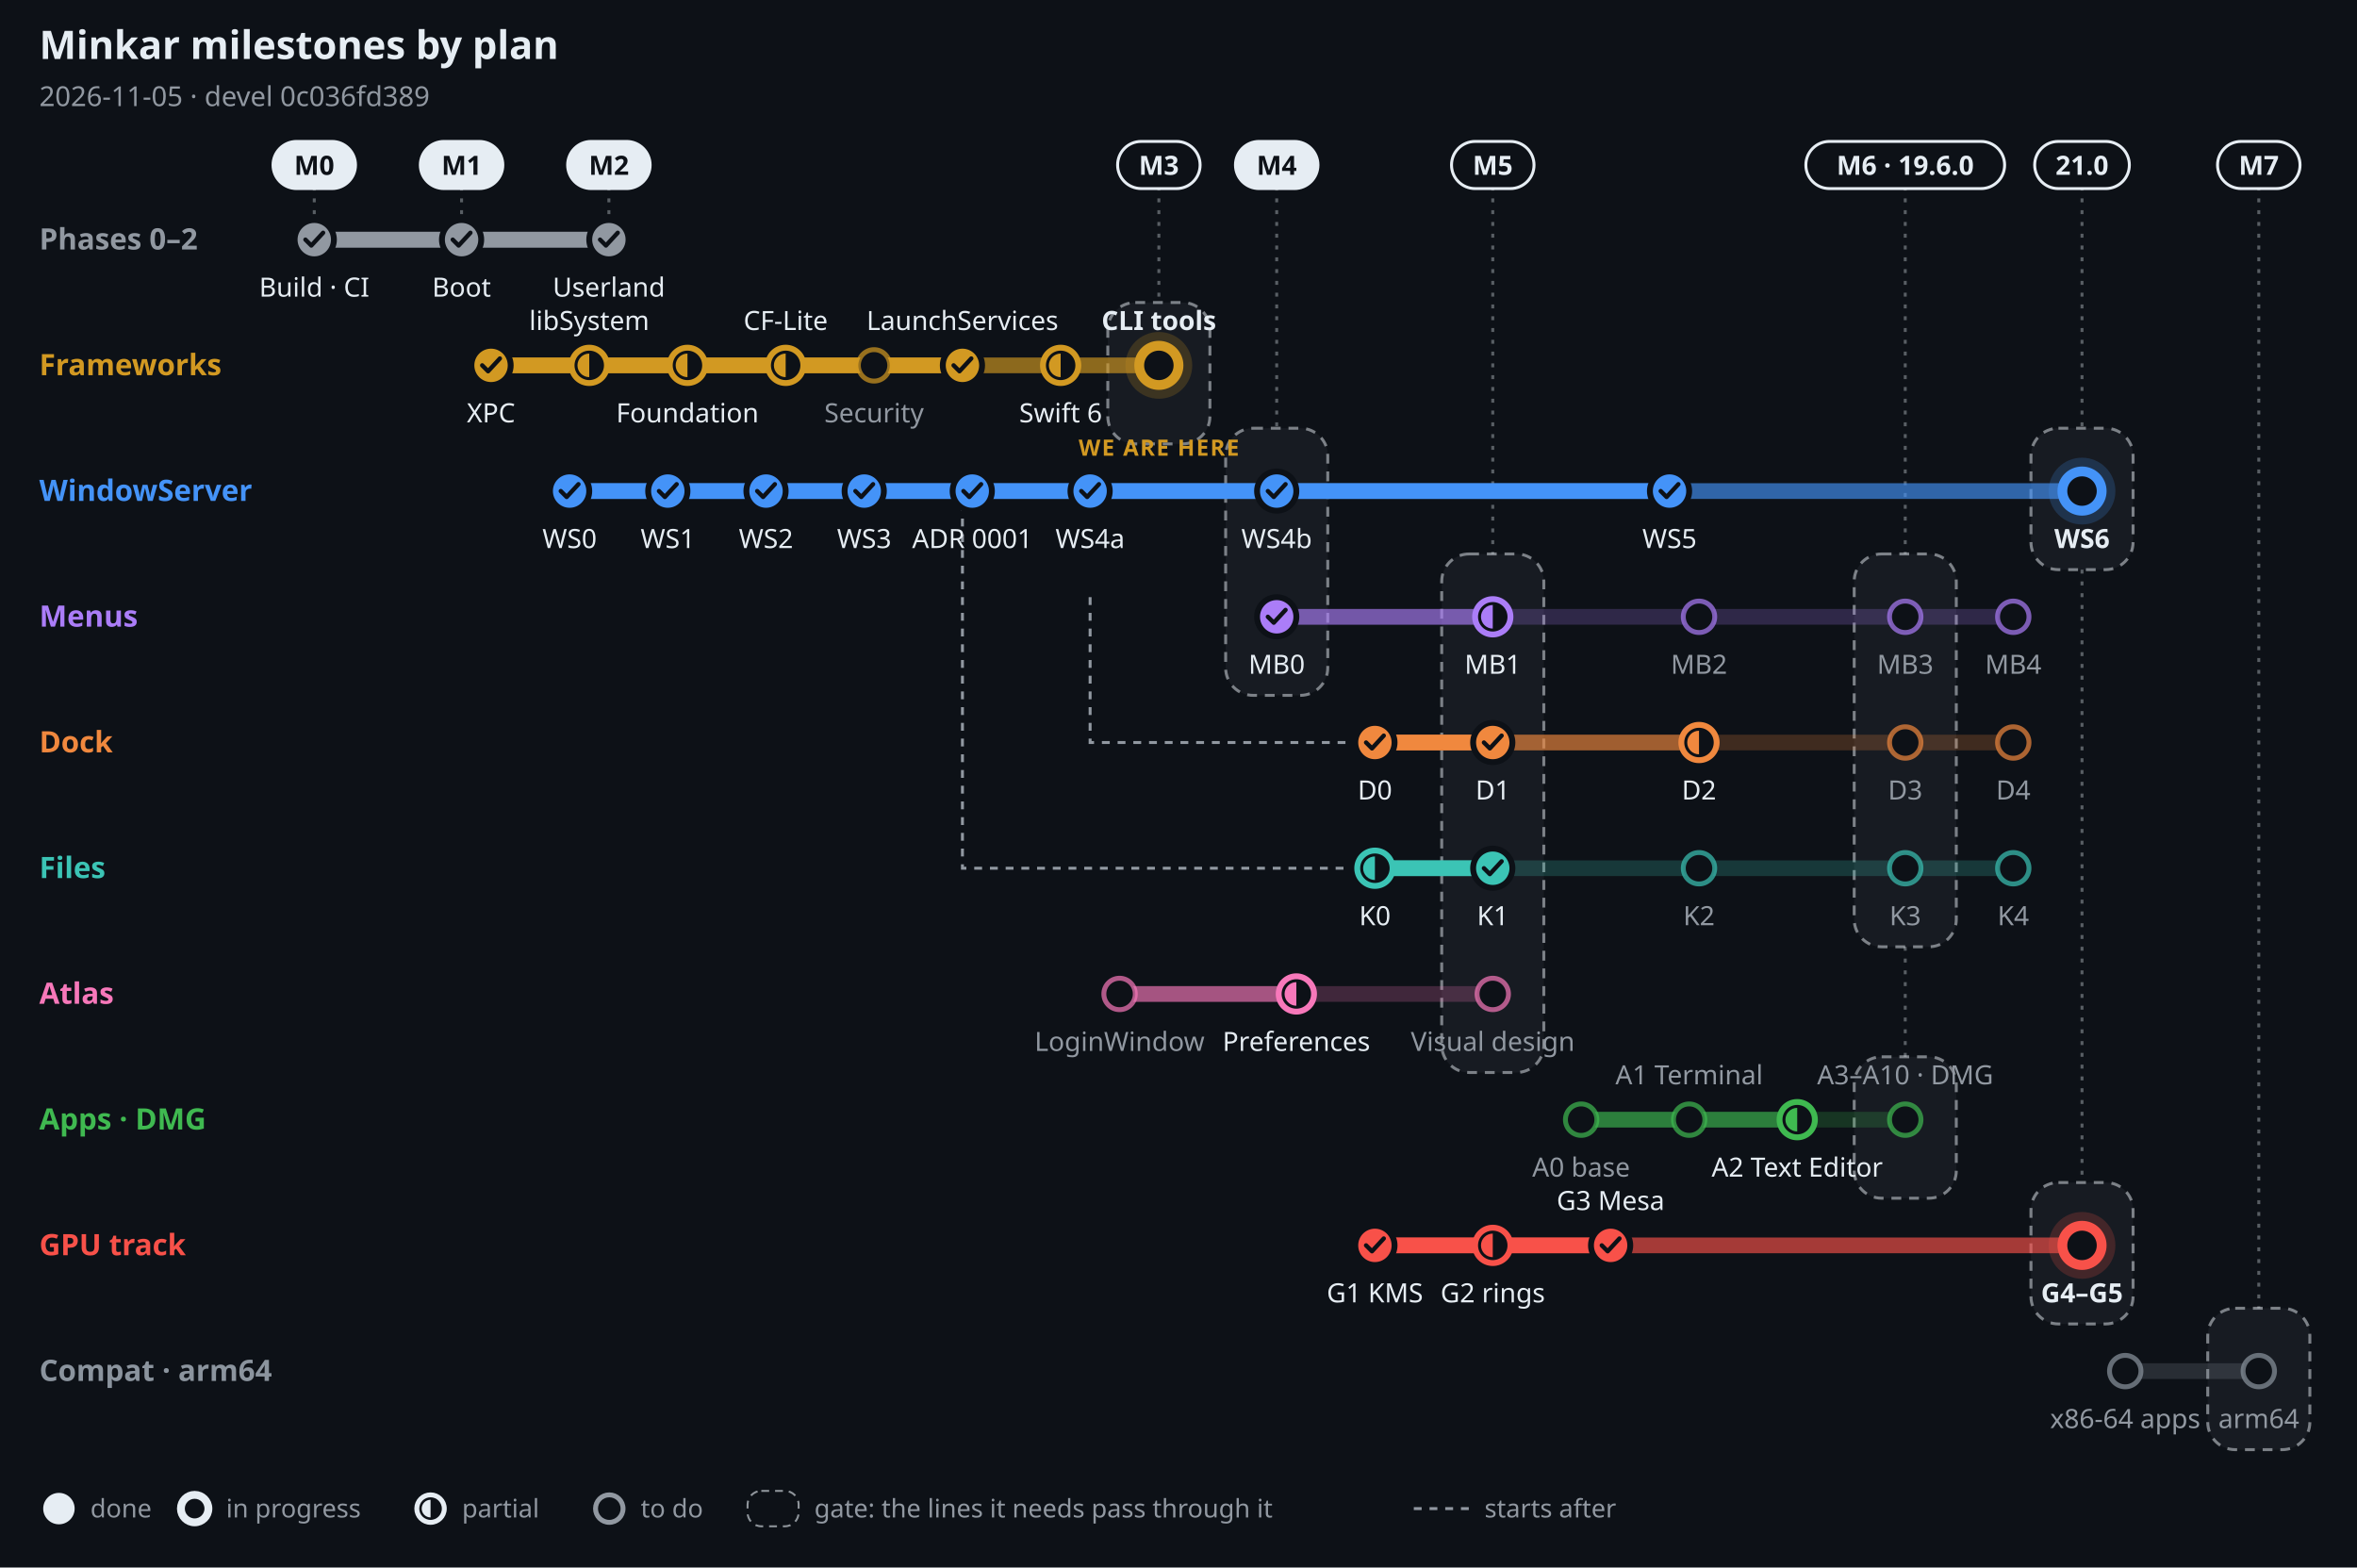
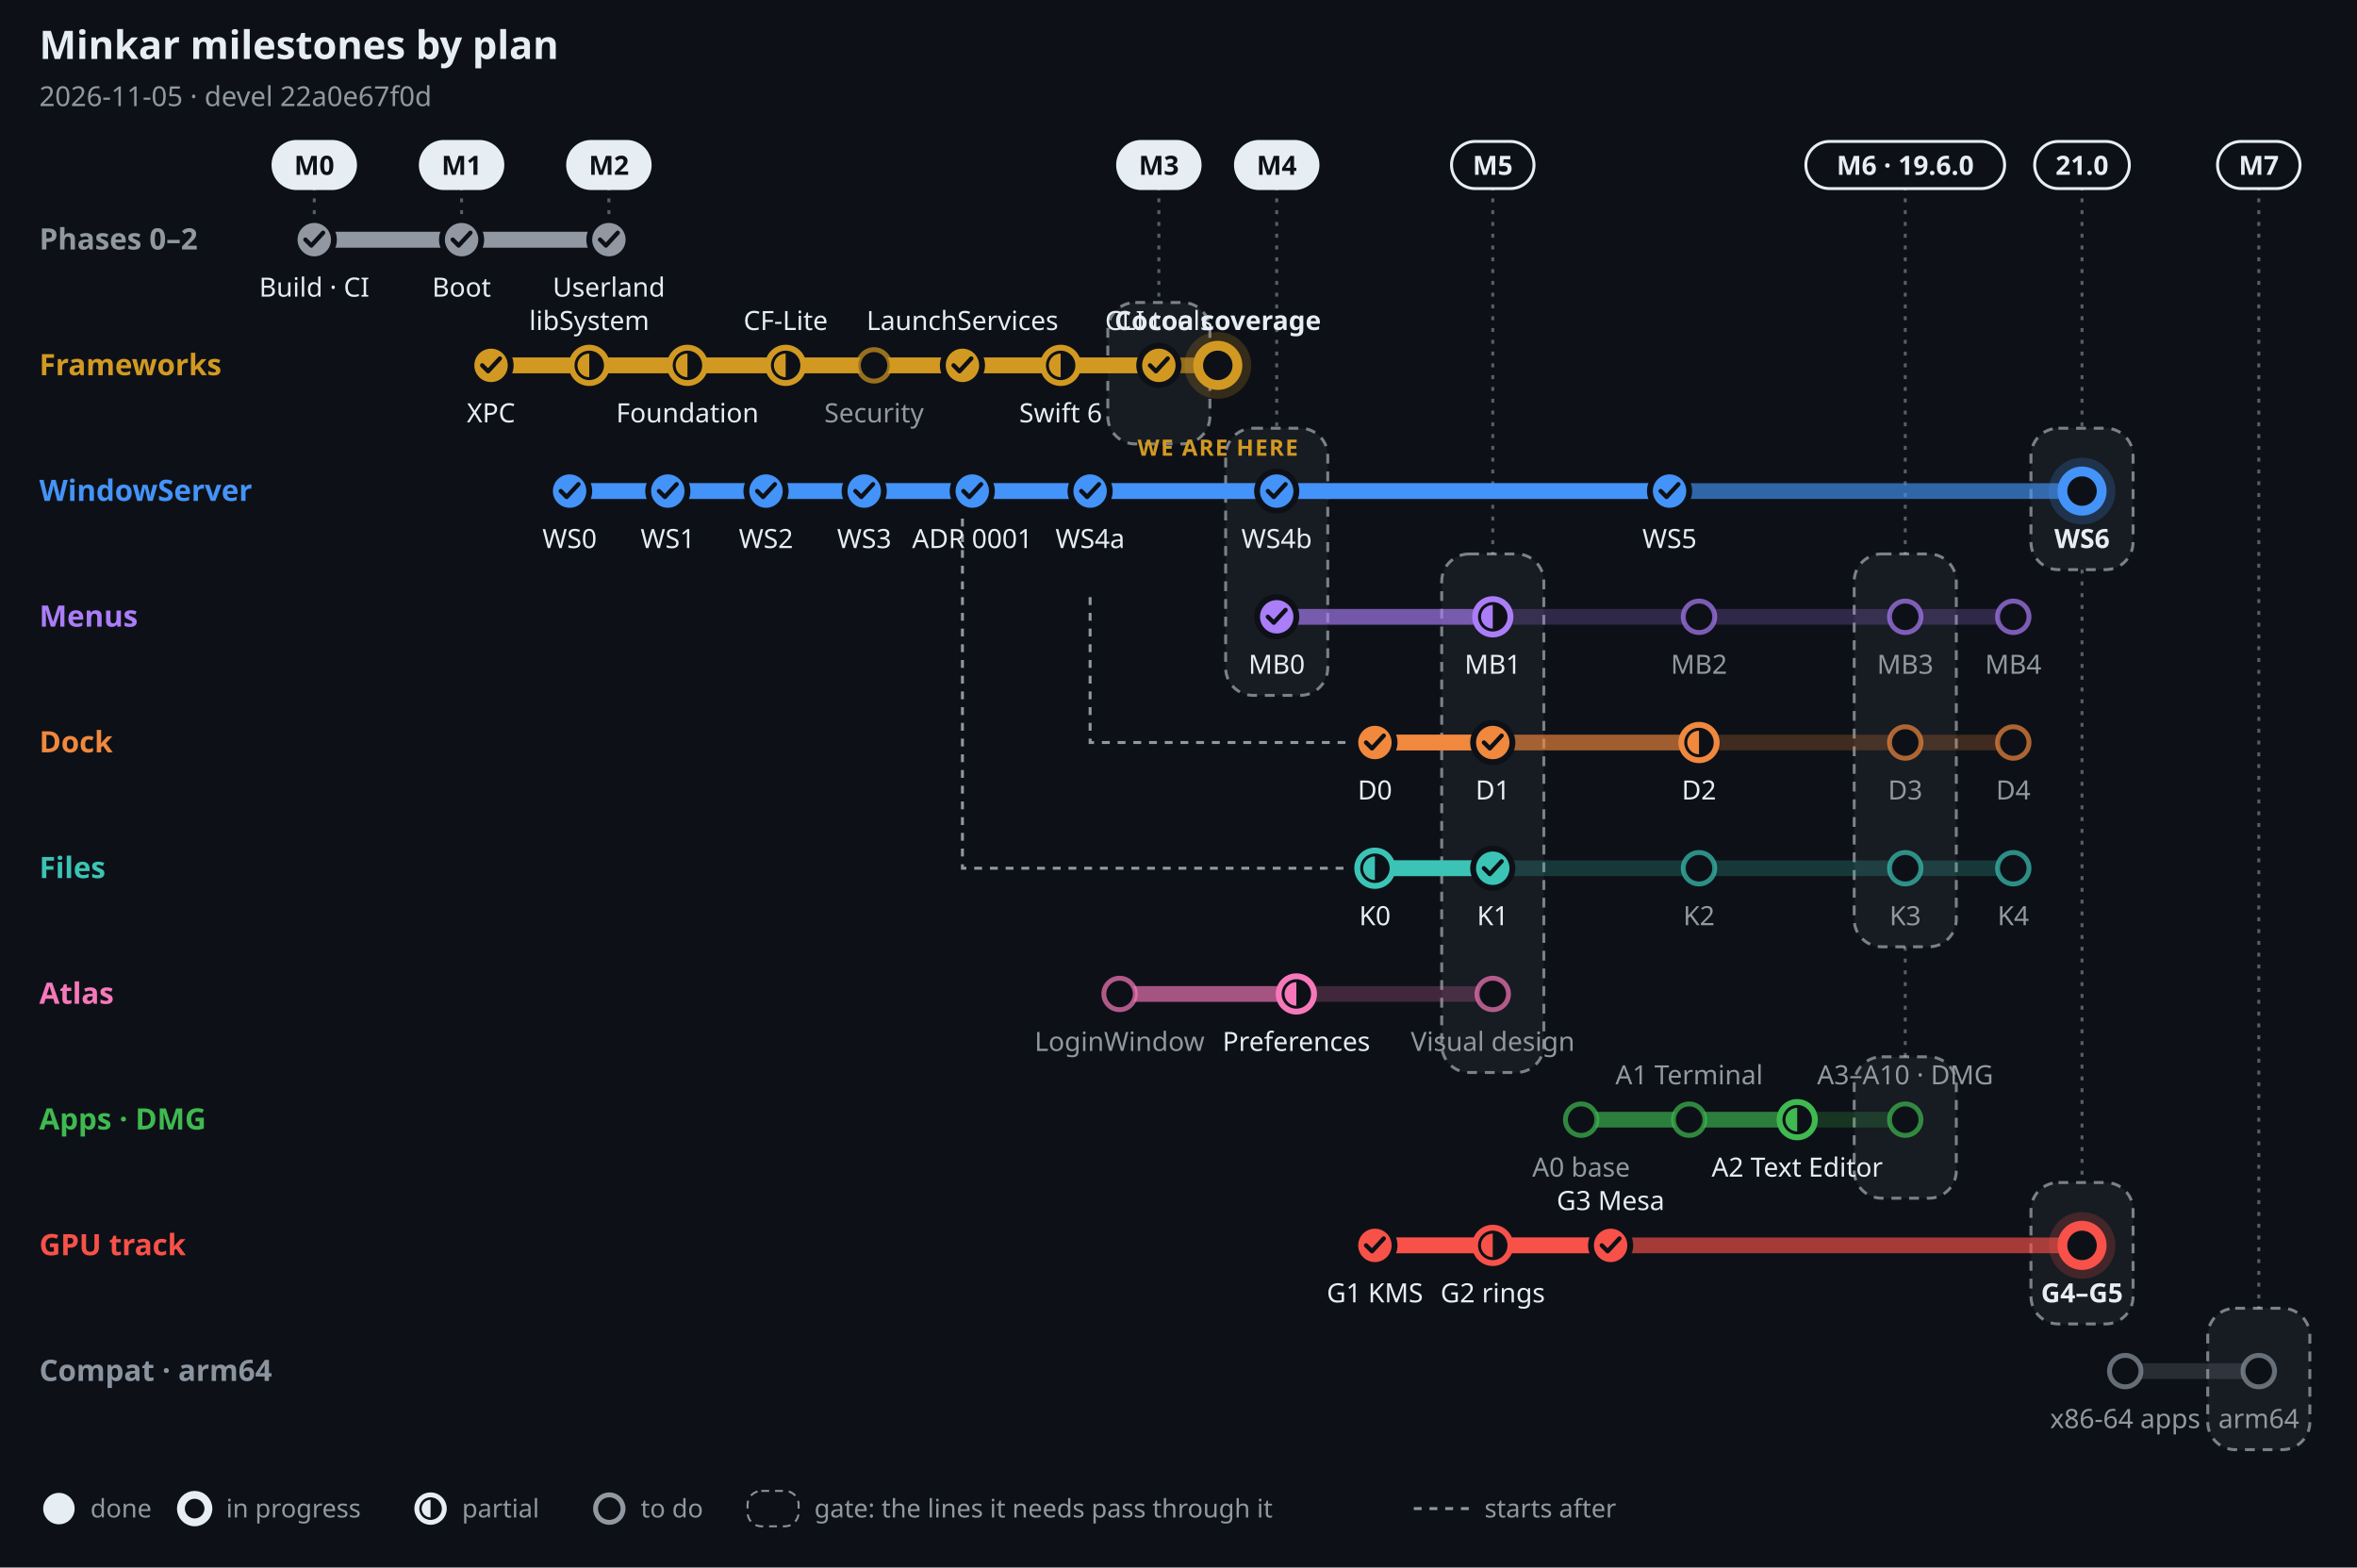
<svg xmlns="http://www.w3.org/2000/svg" width="1200" height="798" viewBox="0 0 1200 798" font-family="-apple-system, BlinkMacSystemFont, 'Segoe UI', 'Noto Sans', Helvetica, Arial, sans-serif" role="img" aria-label="Minkar milestones by plan, 2026-11-05">
  <rect width="1200" height="798" fill="#0d1117" />
  <text x="20" y="30" font-size="20" font-weight="700" fill="#e6edf3" text-anchor="start">Minkar milestones by plan</text>
-   <text x="20" y="54" font-size="14" font-weight="400" fill="#9198a1" text-anchor="start">2026-11-05 · devel 0c036fd389</text>
+   <text x="20" y="54" font-size="14" font-weight="400" fill="#9198a1" text-anchor="start">2026-11-05 · devel 22a0e67f0d</text>
  <line x1="160" y1="95" x2="160" y2="110" stroke="#e6edf3" stroke-opacity=".35" stroke-width="1.5" stroke-dasharray="2 4" />
  <rect x="139" y="72" width="42" height="24" rx="12" fill="#e6edf3" stroke="#e6edf3" stroke-width="1.5" />
  <text x="160" y="89" font-size="13.5" font-weight="700" fill="#0d1117" text-anchor="middle">M0</text>
  <line x1="235" y1="95" x2="235" y2="110" stroke="#e6edf3" stroke-opacity=".35" stroke-width="1.5" stroke-dasharray="2 4" />
  <rect x="214" y="72" width="42" height="24" rx="12" fill="#e6edf3" stroke="#e6edf3" stroke-width="1.5" />
  <text x="235" y="89" font-size="13.5" font-weight="700" fill="#0d1117" text-anchor="middle">M1</text>
  <line x1="310" y1="95" x2="310" y2="110" stroke="#e6edf3" stroke-opacity=".35" stroke-width="1.5" stroke-dasharray="2 4" />
  <rect x="289" y="72" width="42" height="24" rx="12" fill="#e6edf3" stroke="#e6edf3" stroke-width="1.5" />
  <text x="310" y="89" font-size="13.5" font-weight="700" fill="#0d1117" text-anchor="middle">M2</text>
  <line x1="590" y1="95" x2="590" y2="154" stroke="#e6edf3" stroke-opacity=".35" stroke-width="1.5" stroke-dasharray="2 4" />
  <rect x="564" y="154" width="52" height="72" rx="14" fill="#e6edf3" fill-opacity=".05" stroke="#e6edf3" stroke-opacity=".5" stroke-width="1.5" stroke-dasharray="5 4" />
-   <rect x="569" y="72" width="42" height="24" rx="12" fill="#0d1117" stroke="#e6edf3" stroke-width="1.5" />
-   <text x="590" y="89" font-size="13.5" font-weight="700" fill="#e6edf3" text-anchor="middle">M3</text>
+   <rect x="569" y="72" width="42" height="24" rx="12" fill="#e6edf3" stroke="#e6edf3" stroke-width="1.5" />
+   <text x="590" y="89" font-size="13.5" font-weight="700" fill="#0d1117" text-anchor="middle">M3</text>
  <line x1="650" y1="95" x2="650" y2="218" stroke="#e6edf3" stroke-opacity=".35" stroke-width="1.5" stroke-dasharray="2 4" />
  <rect x="624" y="218" width="52" height="136" rx="14" fill="#e6edf3" fill-opacity=".05" stroke="#e6edf3" stroke-opacity=".5" stroke-width="1.5" stroke-dasharray="5 4" />
  <rect x="629" y="72" width="42" height="24" rx="12" fill="#e6edf3" stroke="#e6edf3" stroke-width="1.5" />
  <text x="650" y="89" font-size="13.5" font-weight="700" fill="#0d1117" text-anchor="middle">M4</text>
  <line x1="760" y1="95" x2="760" y2="282" stroke="#e6edf3" stroke-opacity=".35" stroke-width="1.5" stroke-dasharray="2 4" />
  <rect x="734" y="282" width="52" height="264" rx="14" fill="#e6edf3" fill-opacity=".05" stroke="#e6edf3" stroke-opacity=".5" stroke-width="1.5" stroke-dasharray="5 4" />
  <rect x="739" y="72" width="42" height="24" rx="12" fill="#0d1117" stroke="#e6edf3" stroke-width="1.5" />
  <text x="760" y="89" font-size="13.5" font-weight="700" fill="#e6edf3" text-anchor="middle">M5</text>
  <line x1="970" y1="95" x2="970" y2="282" stroke="#e6edf3" stroke-opacity=".35" stroke-width="1.5" stroke-dasharray="2 4" />
  <rect x="944" y="282" width="52" height="200" rx="14" fill="#e6edf3" fill-opacity=".05" stroke="#e6edf3" stroke-opacity=".5" stroke-width="1.5" stroke-dasharray="5 4" />
  <line x1="970" y1="482" x2="970" y2="538" stroke="#e6edf3" stroke-opacity=".35" stroke-width="1.5" stroke-dasharray="2 4" />
  <rect x="944" y="538" width="52" height="72" rx="14" fill="#e6edf3" fill-opacity=".05" stroke="#e6edf3" stroke-opacity=".5" stroke-width="1.5" stroke-dasharray="5 4" />
  <rect x="919.4" y="72" width="101.2" height="24" rx="12" fill="#0d1117" stroke="#e6edf3" stroke-width="1.5" />
  <text x="970" y="89" font-size="13.5" font-weight="700" fill="#e6edf3" text-anchor="middle">M6 · 19.6.0</text>
  <line x1="1060" y1="95" x2="1060" y2="218" stroke="#e6edf3" stroke-opacity=".35" stroke-width="1.5" stroke-dasharray="2 4" />
  <rect x="1034" y="218" width="52" height="72" rx="14" fill="#e6edf3" fill-opacity=".05" stroke="#e6edf3" stroke-opacity=".5" stroke-width="1.5" stroke-dasharray="5 4" />
  <line x1="1060" y1="290" x2="1060" y2="602" stroke="#e6edf3" stroke-opacity=".35" stroke-width="1.5" stroke-dasharray="2 4" />
  <rect x="1034" y="602" width="52" height="72" rx="14" fill="#e6edf3" fill-opacity=".05" stroke="#e6edf3" stroke-opacity=".5" stroke-width="1.5" stroke-dasharray="5 4" />
  <rect x="1035.9" y="72" width="48.2" height="24" rx="12" fill="#0d1117" stroke="#e6edf3" stroke-width="1.5" />
  <text x="1060" y="89" font-size="13.5" font-weight="700" fill="#e6edf3" text-anchor="middle">21.0</text>
  <line x1="1150" y1="95" x2="1150" y2="666" stroke="#e6edf3" stroke-opacity=".35" stroke-width="1.5" stroke-dasharray="2 4" />
  <rect x="1124" y="666" width="52" height="72" rx="14" fill="#e6edf3" fill-opacity=".05" stroke="#e6edf3" stroke-opacity=".5" stroke-width="1.5" stroke-dasharray="5 4" />
  <rect x="1129" y="72" width="42" height="24" rx="12" fill="#0d1117" stroke="#e6edf3" stroke-width="1.5" />
  <text x="1150" y="89" font-size="13.5" font-weight="700" fill="#e6edf3" text-anchor="middle">M7</text>
  <path d="M555 304 V378 H687" fill="none" stroke="#9198a1" stroke-width="1.5" stroke-dasharray="4 4" />
  <path d="M490 240 V442 H687" fill="none" stroke="#9198a1" stroke-width="1.5" stroke-dasharray="4 4" />
  <text x="20" y="127" font-size="15" font-weight="700" fill="#9198a1" text-anchor="start">Phases 0–2</text>
  <line x1="160" y1="122" x2="310" y2="122" stroke="#9198a1" stroke-opacity=".22" stroke-width="8" stroke-linecap="round" />
  <line x1="160" y1="122" x2="310" y2="122" stroke="#9198a1" stroke-opacity=".55" stroke-width="8" stroke-linecap="round" />
  <line x1="160" y1="122" x2="310" y2="122" stroke="#9198a1" stroke-opacity="1" stroke-width="8" stroke-linecap="round" />
  <circle cx="160" cy="122" r="10" fill="#9198a1" stroke="#0d1117" stroke-width="3" />
  <path d="M155.5 122 l3 3 l6 -6.5" fill="none" stroke="#0d1117" stroke-width="2.2" stroke-linecap="round" stroke-linejoin="round" />
  <text x="160" y="151" font-size="13.5" font-weight="500" fill="#e6edf3" text-anchor="middle">Build · CI</text>
  <circle cx="235" cy="122" r="10" fill="#9198a1" stroke="#0d1117" stroke-width="3" />
  <path d="M230.5 122 l3 3 l6 -6.5" fill="none" stroke="#0d1117" stroke-width="2.2" stroke-linecap="round" stroke-linejoin="round" />
  <text x="235" y="151" font-size="13.5" font-weight="500" fill="#e6edf3" text-anchor="middle">Boot</text>
  <circle cx="310" cy="122" r="10" fill="#9198a1" stroke="#0d1117" stroke-width="3" />
  <path d="M305.5 122 l3 3 l6 -6.5" fill="none" stroke="#0d1117" stroke-width="2.2" stroke-linecap="round" stroke-linejoin="round" />
  <text x="310" y="151" font-size="13.5" font-weight="500" fill="#e6edf3" text-anchor="middle">Userland</text>
  <text x="20" y="191" font-size="15" font-weight="700" fill="#d29922" text-anchor="start">Frameworks</text>
-   <line x1="250" y1="186" x2="590" y2="186" stroke="#d29922" stroke-opacity=".22" stroke-width="8" stroke-linecap="round" />
-   <line x1="250" y1="186" x2="590" y2="186" stroke="#d29922" stroke-opacity=".55" stroke-width="8" stroke-linecap="round" />
-   <line x1="250" y1="186" x2="490" y2="186" stroke="#d29922" stroke-opacity="1" stroke-width="8" stroke-linecap="round" />
+   <line x1="250" y1="186" x2="620" y2="186" stroke="#d29922" stroke-opacity=".22" stroke-width="8" stroke-linecap="round" />
+   <line x1="250" y1="186" x2="620" y2="186" stroke="#d29922" stroke-opacity=".55" stroke-width="8" stroke-linecap="round" />
+   <line x1="250" y1="186" x2="590" y2="186" stroke="#d29922" stroke-opacity="1" stroke-width="8" stroke-linecap="round" />
  <circle cx="250" cy="186" r="10" fill="#d29922" stroke="#0d1117" stroke-width="3" />
  <path d="M245.5 186 l3 3 l6 -6.5" fill="none" stroke="#0d1117" stroke-width="2.2" stroke-linecap="round" stroke-linejoin="round" />
  <text x="250" y="215" font-size="13.5" font-weight="500" fill="#e6edf3" text-anchor="middle">XPC</text>
  <circle cx="300" cy="186" r="9" fill="#0d1117" stroke="#d29922" stroke-width="3" />
  <path d="M300 180 A6 6 0 0 0 300 192 Z" fill="#d29922" />
  <text x="300" y="168" font-size="13.5" font-weight="500" fill="#e6edf3" text-anchor="middle">libSystem</text>
  <circle cx="350" cy="186" r="9" fill="#0d1117" stroke="#d29922" stroke-width="3" />
  <path d="M350 180 A6 6 0 0 0 350 192 Z" fill="#d29922" />
  <text x="350" y="215" font-size="13.5" font-weight="500" fill="#e6edf3" text-anchor="middle">Foundation</text>
  <circle cx="400" cy="186" r="9" fill="#0d1117" stroke="#d29922" stroke-width="3" />
  <path d="M400 180 A6 6 0 0 0 400 192 Z" fill="#d29922" />
  <text x="400" y="168" font-size="13.5" font-weight="500" fill="#e6edf3" text-anchor="middle">CF-Lite</text>
  <circle cx="445" cy="186" r="8" fill="#0d1117" stroke="#d29922" stroke-opacity=".7" stroke-width="2.5" />
  <text x="445" y="215" font-size="13.5" font-weight="500" fill="#9198a1" text-anchor="middle">Security</text>
  <circle cx="490" cy="186" r="10" fill="#d29922" stroke="#0d1117" stroke-width="3" />
  <path d="M485.5 186 l3 3 l6 -6.5" fill="none" stroke="#0d1117" stroke-width="2.2" stroke-linecap="round" stroke-linejoin="round" />
  <text x="490" y="168" font-size="13.5" font-weight="500" fill="#e6edf3" text-anchor="middle">LaunchServices</text>
  <circle cx="540" cy="186" r="9" fill="#0d1117" stroke="#d29922" stroke-width="3" />
  <path d="M540 180 A6 6 0 0 0 540 192 Z" fill="#d29922" />
  <text x="540" y="215" font-size="13.5" font-weight="500" fill="#e6edf3" text-anchor="middle">Swift 6</text>
-   <circle cx="590" cy="186" r="17" fill="#d29922" fill-opacity=".2" />
-   <circle cx="590" cy="186" r="10" fill="#0d1117" stroke="#d29922" stroke-width="5" />
-   <text x="590" y="168" font-size="13.5" font-weight="700" fill="#e6edf3" text-anchor="middle">CLI tools</text>
-   <text x="590" y="232" font-size="11.5" font-weight="800" fill="#d29922" text-anchor="middle" letter-spacing=".06em">WE ARE HERE</text>
+   <circle cx="590" cy="186" r="10" fill="#d29922" stroke="#0d1117" stroke-width="3" />
+   <path d="M585.5 186 l3 3 l6 -6.5" fill="none" stroke="#0d1117" stroke-width="2.2" stroke-linecap="round" stroke-linejoin="round" />
+   <text x="590" y="168" font-size="13.5" font-weight="500" fill="#e6edf3" text-anchor="middle">CLI tools</text>
+   <circle cx="620" cy="186" r="17" fill="#d29922" fill-opacity=".2" />
+   <circle cx="620" cy="186" r="10" fill="#0d1117" stroke="#d29922" stroke-width="5" />
+   <text x="620" y="168" font-size="13.5" font-weight="700" fill="#e6edf3" text-anchor="middle">Cocoa coverage</text>
+   <text x="620" y="232" font-size="11.5" font-weight="800" fill="#d29922" text-anchor="middle" letter-spacing=".06em">WE ARE HERE</text>
  <text x="20" y="255" font-size="15" font-weight="700" fill="#4493f8" text-anchor="start">WindowServer</text>
  <line x1="290" y1="250" x2="1060" y2="250" stroke="#4493f8" stroke-opacity=".22" stroke-width="8" stroke-linecap="round" />
  <line x1="290" y1="250" x2="1060" y2="250" stroke="#4493f8" stroke-opacity=".55" stroke-width="8" stroke-linecap="round" />
  <line x1="290" y1="250" x2="850" y2="250" stroke="#4493f8" stroke-opacity="1" stroke-width="8" stroke-linecap="round" />
  <circle cx="290" cy="250" r="10" fill="#4493f8" stroke="#0d1117" stroke-width="3" />
  <path d="M285.5 250 l3 3 l6 -6.5" fill="none" stroke="#0d1117" stroke-width="2.2" stroke-linecap="round" stroke-linejoin="round" />
  <text x="290" y="279" font-size="13.5" font-weight="500" fill="#e6edf3" text-anchor="middle">WS0</text>
  <circle cx="340" cy="250" r="10" fill="#4493f8" stroke="#0d1117" stroke-width="3" />
  <path d="M335.5 250 l3 3 l6 -6.5" fill="none" stroke="#0d1117" stroke-width="2.2" stroke-linecap="round" stroke-linejoin="round" />
  <text x="340" y="279" font-size="13.5" font-weight="500" fill="#e6edf3" text-anchor="middle">WS1</text>
  <circle cx="390" cy="250" r="10" fill="#4493f8" stroke="#0d1117" stroke-width="3" />
  <path d="M385.5 250 l3 3 l6 -6.5" fill="none" stroke="#0d1117" stroke-width="2.2" stroke-linecap="round" stroke-linejoin="round" />
  <text x="390" y="279" font-size="13.5" font-weight="500" fill="#e6edf3" text-anchor="middle">WS2</text>
  <circle cx="440" cy="250" r="10" fill="#4493f8" stroke="#0d1117" stroke-width="3" />
  <path d="M435.5 250 l3 3 l6 -6.5" fill="none" stroke="#0d1117" stroke-width="2.2" stroke-linecap="round" stroke-linejoin="round" />
  <text x="440" y="279" font-size="13.5" font-weight="500" fill="#e6edf3" text-anchor="middle">WS3</text>
  <circle cx="495" cy="250" r="10" fill="#4493f8" stroke="#0d1117" stroke-width="3" />
  <path d="M490.5 250 l3 3 l6 -6.5" fill="none" stroke="#0d1117" stroke-width="2.2" stroke-linecap="round" stroke-linejoin="round" />
  <text x="495" y="279" font-size="13.5" font-weight="500" fill="#e6edf3" text-anchor="middle">ADR 0001</text>
  <circle cx="555" cy="250" r="10" fill="#4493f8" stroke="#0d1117" stroke-width="3" />
  <path d="M550.5 250 l3 3 l6 -6.5" fill="none" stroke="#0d1117" stroke-width="2.2" stroke-linecap="round" stroke-linejoin="round" />
  <text x="555" y="279" font-size="13.5" font-weight="500" fill="#e6edf3" text-anchor="middle">WS4a</text>
  <circle cx="650" cy="250" r="10" fill="#4493f8" stroke="#0d1117" stroke-width="3" />
  <path d="M645.5 250 l3 3 l6 -6.5" fill="none" stroke="#0d1117" stroke-width="2.2" stroke-linecap="round" stroke-linejoin="round" />
  <text x="650" y="279" font-size="13.5" font-weight="500" fill="#e6edf3" text-anchor="middle">WS4b</text>
  <circle cx="850" cy="250" r="10" fill="#4493f8" stroke="#0d1117" stroke-width="3" />
  <path d="M845.5 250 l3 3 l6 -6.5" fill="none" stroke="#0d1117" stroke-width="2.2" stroke-linecap="round" stroke-linejoin="round" />
  <text x="850" y="279" font-size="13.5" font-weight="500" fill="#e6edf3" text-anchor="middle">WS5</text>
  <circle cx="1060" cy="250" r="17" fill="#4493f8" fill-opacity=".2" />
  <circle cx="1060" cy="250" r="10" fill="#0d1117" stroke="#4493f8" stroke-width="5" />
  <text x="1060" y="279" font-size="13.5" font-weight="700" fill="#e6edf3" text-anchor="middle">WS6</text>
  <text x="20" y="319" font-size="15" font-weight="700" fill="#ab7df8" text-anchor="start">Menus</text>
  <line x1="650" y1="314" x2="1025" y2="314" stroke="#ab7df8" stroke-opacity=".22" stroke-width="8" stroke-linecap="round" />
  <line x1="650" y1="314" x2="760" y2="314" stroke="#ab7df8" stroke-opacity=".55" stroke-width="8" stroke-linecap="round" />
  <line x1="650" y1="314" x2="650" y2="314" stroke="#ab7df8" stroke-opacity="1" stroke-width="8" stroke-linecap="round" />
  <circle cx="650" cy="314" r="10" fill="#ab7df8" stroke="#0d1117" stroke-width="3" />
  <path d="M645.5 314 l3 3 l6 -6.5" fill="none" stroke="#0d1117" stroke-width="2.2" stroke-linecap="round" stroke-linejoin="round" />
  <text x="650" y="343" font-size="13.5" font-weight="500" fill="#e6edf3" text-anchor="middle">MB0</text>
  <circle cx="760" cy="314" r="9" fill="#0d1117" stroke="#ab7df8" stroke-width="3" />
  <path d="M760 308 A6 6 0 0 0 760 320 Z" fill="#ab7df8" />
  <text x="760" y="343" font-size="13.5" font-weight="500" fill="#e6edf3" text-anchor="middle">MB1</text>
  <circle cx="865" cy="314" r="8" fill="#0d1117" stroke="#ab7df8" stroke-opacity=".7" stroke-width="2.5" />
  <text x="865" y="343" font-size="13.5" font-weight="500" fill="#9198a1" text-anchor="middle">MB2</text>
  <circle cx="970" cy="314" r="8" fill="#0d1117" stroke="#ab7df8" stroke-opacity=".7" stroke-width="2.5" />
  <text x="970" y="343" font-size="13.5" font-weight="500" fill="#9198a1" text-anchor="middle">MB3</text>
  <circle cx="1025" cy="314" r="8" fill="#0d1117" stroke="#ab7df8" stroke-opacity=".7" stroke-width="2.5" />
  <text x="1025" y="343" font-size="13.5" font-weight="500" fill="#9198a1" text-anchor="middle">MB4</text>
  <text x="20" y="383" font-size="15" font-weight="700" fill="#f0883e" text-anchor="start">Dock</text>
  <line x1="700" y1="378" x2="1025" y2="378" stroke="#f0883e" stroke-opacity=".22" stroke-width="8" stroke-linecap="round" />
  <line x1="700" y1="378" x2="865" y2="378" stroke="#f0883e" stroke-opacity=".55" stroke-width="8" stroke-linecap="round" />
  <line x1="700" y1="378" x2="760" y2="378" stroke="#f0883e" stroke-opacity="1" stroke-width="8" stroke-linecap="round" />
  <circle cx="700" cy="378" r="10" fill="#f0883e" stroke="#0d1117" stroke-width="3" />
  <path d="M695.5 378 l3 3 l6 -6.5" fill="none" stroke="#0d1117" stroke-width="2.2" stroke-linecap="round" stroke-linejoin="round" />
  <text x="700" y="407" font-size="13.5" font-weight="500" fill="#e6edf3" text-anchor="middle">D0</text>
  <circle cx="760" cy="378" r="10" fill="#f0883e" stroke="#0d1117" stroke-width="3" />
  <path d="M755.5 378 l3 3 l6 -6.5" fill="none" stroke="#0d1117" stroke-width="2.2" stroke-linecap="round" stroke-linejoin="round" />
  <text x="760" y="407" font-size="13.5" font-weight="500" fill="#e6edf3" text-anchor="middle">D1</text>
  <circle cx="865" cy="378" r="9" fill="#0d1117" stroke="#f0883e" stroke-width="3" />
  <path d="M865 372 A6 6 0 0 0 865 384 Z" fill="#f0883e" />
  <text x="865" y="407" font-size="13.5" font-weight="500" fill="#e6edf3" text-anchor="middle">D2</text>
  <circle cx="970" cy="378" r="8" fill="#0d1117" stroke="#f0883e" stroke-opacity=".7" stroke-width="2.5" />
  <text x="970" y="407" font-size="13.5" font-weight="500" fill="#9198a1" text-anchor="middle">D3</text>
  <circle cx="1025" cy="378" r="8" fill="#0d1117" stroke="#f0883e" stroke-opacity=".7" stroke-width="2.5" />
  <text x="1025" y="407" font-size="13.5" font-weight="500" fill="#9198a1" text-anchor="middle">D4</text>
  <text x="20" y="447" font-size="15" font-weight="700" fill="#3bc4b5" text-anchor="start">Files</text>
  <line x1="700" y1="442" x2="1025" y2="442" stroke="#3bc4b5" stroke-opacity=".22" stroke-width="8" stroke-linecap="round" />
  <line x1="700" y1="442" x2="760" y2="442" stroke="#3bc4b5" stroke-opacity=".55" stroke-width="8" stroke-linecap="round" />
  <line x1="700" y1="442" x2="760" y2="442" stroke="#3bc4b5" stroke-opacity="1" stroke-width="8" stroke-linecap="round" />
  <circle cx="700" cy="442" r="9" fill="#0d1117" stroke="#3bc4b5" stroke-width="3" />
  <path d="M700 436 A6 6 0 0 0 700 448 Z" fill="#3bc4b5" />
  <text x="700" y="471" font-size="13.5" font-weight="500" fill="#e6edf3" text-anchor="middle">K0</text>
  <circle cx="760" cy="442" r="10" fill="#3bc4b5" stroke="#0d1117" stroke-width="3" />
  <path d="M755.5 442 l3 3 l6 -6.5" fill="none" stroke="#0d1117" stroke-width="2.2" stroke-linecap="round" stroke-linejoin="round" />
  <text x="760" y="471" font-size="13.5" font-weight="500" fill="#e6edf3" text-anchor="middle">K1</text>
  <circle cx="865" cy="442" r="8" fill="#0d1117" stroke="#3bc4b5" stroke-opacity=".7" stroke-width="2.5" />
  <text x="865" y="471" font-size="13.5" font-weight="500" fill="#9198a1" text-anchor="middle">K2</text>
  <circle cx="970" cy="442" r="8" fill="#0d1117" stroke="#3bc4b5" stroke-opacity=".7" stroke-width="2.5" />
  <text x="970" y="471" font-size="13.5" font-weight="500" fill="#9198a1" text-anchor="middle">K3</text>
  <circle cx="1025" cy="442" r="8" fill="#0d1117" stroke="#3bc4b5" stroke-opacity=".7" stroke-width="2.5" />
  <text x="1025" y="471" font-size="13.5" font-weight="500" fill="#9198a1" text-anchor="middle">K4</text>
  <text x="20" y="511" font-size="15" font-weight="700" fill="#f778ba" text-anchor="start">Atlas</text>
  <line x1="570" y1="506" x2="760" y2="506" stroke="#f778ba" stroke-opacity=".22" stroke-width="8" stroke-linecap="round" />
  <line x1="570" y1="506" x2="660" y2="506" stroke="#f778ba" stroke-opacity=".55" stroke-width="8" stroke-linecap="round" />
  <circle cx="570" cy="506" r="8" fill="#0d1117" stroke="#f778ba" stroke-opacity=".7" stroke-width="2.5" />
  <text x="570" y="535" font-size="13.5" font-weight="500" fill="#9198a1" text-anchor="middle">LoginWindow</text>
  <circle cx="660" cy="506" r="9" fill="#0d1117" stroke="#f778ba" stroke-width="3" />
  <path d="M660 500 A6 6 0 0 0 660 512 Z" fill="#f778ba" />
  <text x="660" y="535" font-size="13.5" font-weight="500" fill="#e6edf3" text-anchor="middle">Preferences</text>
  <circle cx="760" cy="506" r="8" fill="#0d1117" stroke="#f778ba" stroke-opacity=".7" stroke-width="2.5" />
  <text x="760" y="535" font-size="13.5" font-weight="500" fill="#9198a1" text-anchor="middle">Visual design</text>
  <text x="20" y="575" font-size="15" font-weight="700" fill="#3fb950" text-anchor="start">Apps · DMG</text>
  <line x1="805" y1="570" x2="970" y2="570" stroke="#3fb950" stroke-opacity=".22" stroke-width="8" stroke-linecap="round" />
  <line x1="805" y1="570" x2="915" y2="570" stroke="#3fb950" stroke-opacity=".55" stroke-width="8" stroke-linecap="round" />
  <circle cx="805" cy="570" r="8" fill="#0d1117" stroke="#3fb950" stroke-opacity=".7" stroke-width="2.5" />
  <text x="805" y="599" font-size="13.5" font-weight="500" fill="#9198a1" text-anchor="middle">A0 base</text>
  <circle cx="860" cy="570" r="8" fill="#0d1117" stroke="#3fb950" stroke-opacity=".7" stroke-width="2.5" />
  <text x="860" y="552" font-size="13.5" font-weight="500" fill="#9198a1" text-anchor="middle">A1 Terminal</text>
  <circle cx="915" cy="570" r="9" fill="#0d1117" stroke="#3fb950" stroke-width="3" />
  <path d="M915 564 A6 6 0 0 0 915 576 Z" fill="#3fb950" />
  <text x="915" y="599" font-size="13.5" font-weight="500" fill="#e6edf3" text-anchor="middle">A2 Text Editor</text>
  <circle cx="970" cy="570" r="8" fill="#0d1117" stroke="#3fb950" stroke-opacity=".7" stroke-width="2.5" />
  <text x="970" y="552" font-size="13.5" font-weight="500" fill="#9198a1" text-anchor="middle">A3–A10 · DMG</text>
  <text x="20" y="639" font-size="15" font-weight="700" fill="#f85149" text-anchor="start">GPU track</text>
  <line x1="700" y1="634" x2="1060" y2="634" stroke="#f85149" stroke-opacity=".22" stroke-width="8" stroke-linecap="round" />
  <line x1="700" y1="634" x2="1060" y2="634" stroke="#f85149" stroke-opacity=".55" stroke-width="8" stroke-linecap="round" />
  <line x1="700" y1="634" x2="820" y2="634" stroke="#f85149" stroke-opacity="1" stroke-width="8" stroke-linecap="round" />
  <circle cx="700" cy="634" r="10" fill="#f85149" stroke="#0d1117" stroke-width="3" />
  <path d="M695.5 634 l3 3 l6 -6.5" fill="none" stroke="#0d1117" stroke-width="2.2" stroke-linecap="round" stroke-linejoin="round" />
  <text x="700" y="663" font-size="13.5" font-weight="500" fill="#e6edf3" text-anchor="middle">G1 KMS</text>
  <circle cx="760" cy="634" r="9" fill="#0d1117" stroke="#f85149" stroke-width="3" />
  <path d="M760 628 A6 6 0 0 0 760 640 Z" fill="#f85149" />
  <text x="760" y="663" font-size="13.5" font-weight="500" fill="#e6edf3" text-anchor="middle">G2 rings</text>
  <circle cx="820" cy="634" r="10" fill="#f85149" stroke="#0d1117" stroke-width="3" />
  <path d="M815.5 634 l3 3 l6 -6.5" fill="none" stroke="#0d1117" stroke-width="2.2" stroke-linecap="round" stroke-linejoin="round" />
  <text x="820" y="616" font-size="13.5" font-weight="500" fill="#e6edf3" text-anchor="middle">G3 Mesa</text>
  <circle cx="1060" cy="634" r="17" fill="#f85149" fill-opacity=".2" />
  <circle cx="1060" cy="634" r="10" fill="#0d1117" stroke="#f85149" stroke-width="5" />
  <text x="1060" y="663" font-size="13.5" font-weight="700" fill="#e6edf3" text-anchor="middle">G4–G5</text>
  <text x="20" y="703" font-size="15" font-weight="700" fill="#8b949e" text-anchor="start">Compat · arm64</text>
  <line x1="1082" y1="698" x2="1150" y2="698" stroke="#8b949e" stroke-opacity=".22" stroke-width="8" stroke-linecap="round" />
  <circle cx="1082" cy="698" r="8" fill="#0d1117" stroke="#8b949e" stroke-opacity=".7" stroke-width="2.5" />
  <text x="1082" y="727" font-size="13.5" font-weight="500" fill="#9198a1" text-anchor="middle">x86-64 apps</text>
  <circle cx="1150" cy="698" r="8" fill="#0d1117" stroke="#8b949e" stroke-opacity=".7" stroke-width="2.5" />
  <text x="1150" y="727" font-size="13.5" font-weight="500" fill="#9198a1" text-anchor="middle">arm64</text>
  <circle cx="30" cy="768" r="8" fill="#e6edf3" />
  <text x="46" y="772.5" font-size="13" font-weight="400" fill="#9198a1" text-anchor="start">done</text>
  <circle cx="99.1" cy="768" r="7" fill="#0d1117" stroke="#e6edf3" stroke-width="4" />
  <text x="115.1" y="772.5" font-size="13" font-weight="400" fill="#9198a1" text-anchor="start">in progress</text>
  <circle cx="219.2" cy="768" r="7" fill="#0d1117" stroke="#e6edf3" stroke-width="2.5" />
  <path d="M219.2 763.5 A4.5 4.5 0 0 0 219.2 772.5 Z" fill="#e6edf3" />
  <text x="235.2" y="772.5" font-size="13" font-weight="400" fill="#9198a1" text-anchor="start">partial</text>
  <circle cx="310.2" cy="768" r="7" fill="#0d1117" stroke="#9198a1" stroke-width="2.5" />
  <text x="326.2" y="772.5" font-size="13" font-weight="400" fill="#9198a1" text-anchor="start">to do</text>
  <rect x="380.6" y="759" width="26" height="18" rx="7" fill="none" stroke="#e6edf3" stroke-opacity=".6" stroke-dasharray="4 3" />
  <text x="414.6" y="772.5" font-size="13" font-weight="400" fill="#9198a1" text-anchor="start">gate: the lines it needs pass through it</text>
  <path d="M719.8 768 h28" stroke="#9198a1" stroke-width="1.5" stroke-dasharray="4 4" />
  <text x="755.8" y="772.5" font-size="13" font-weight="400" fill="#9198a1" text-anchor="start">starts after</text>
</svg>
